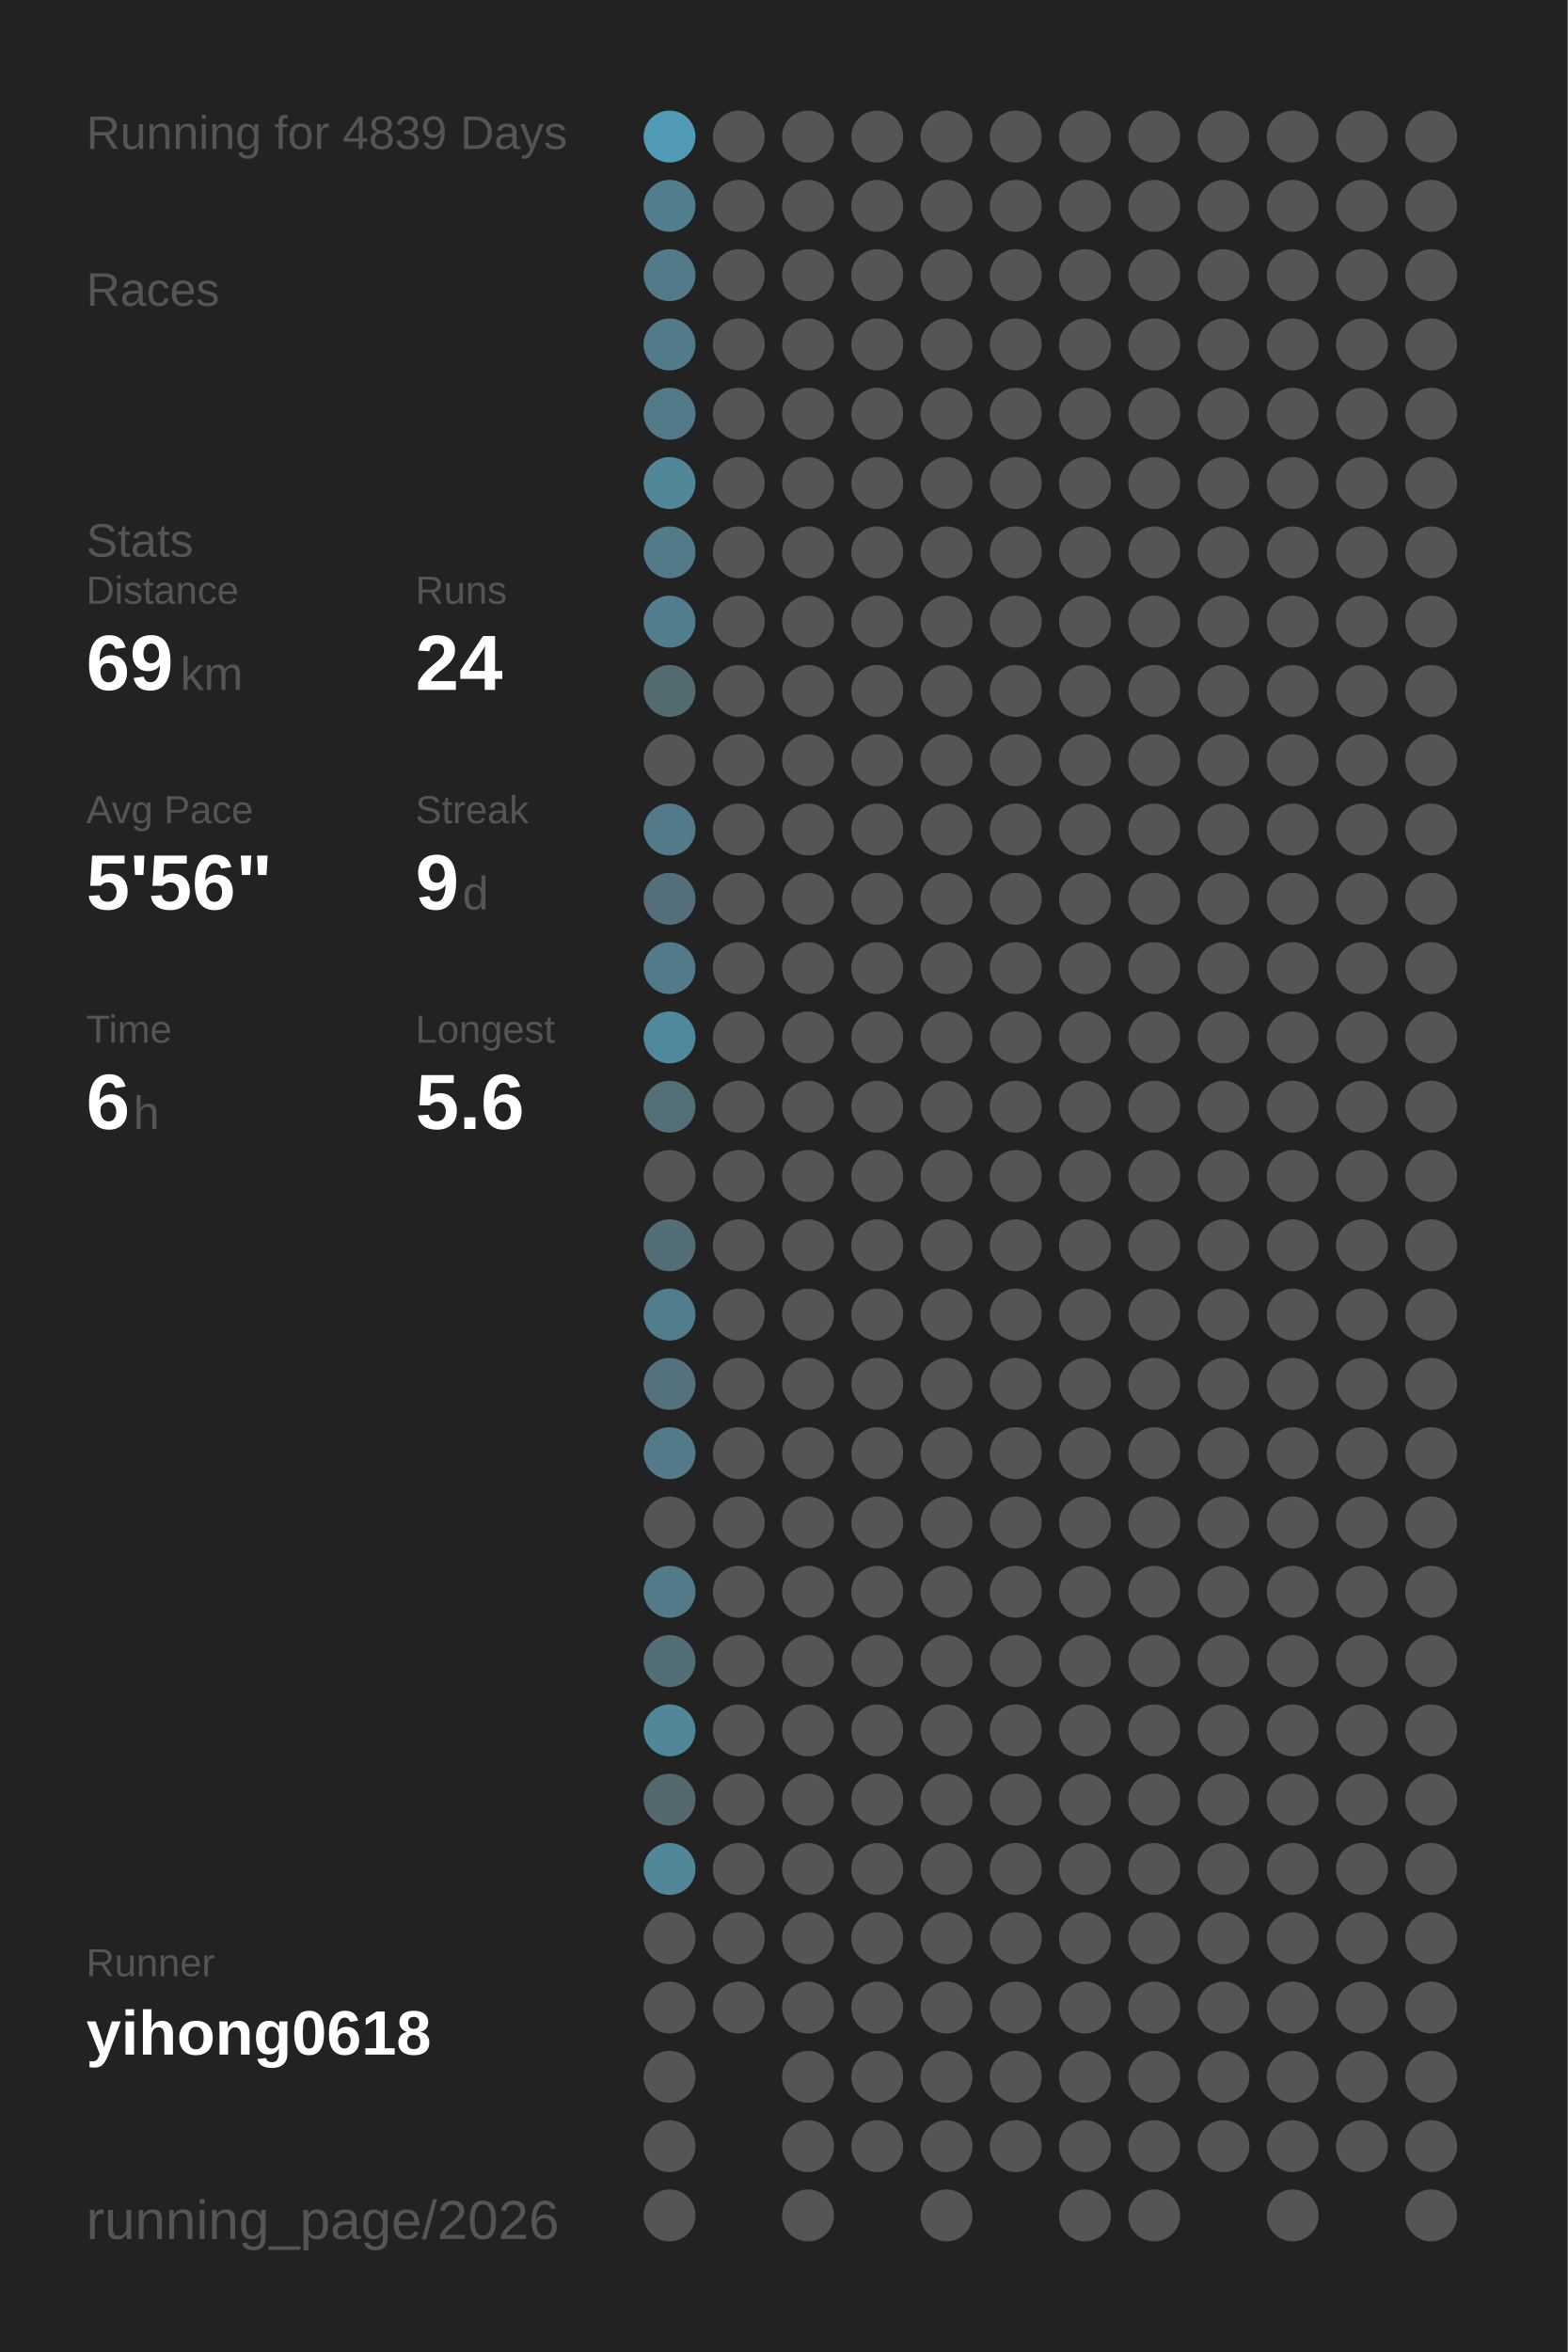
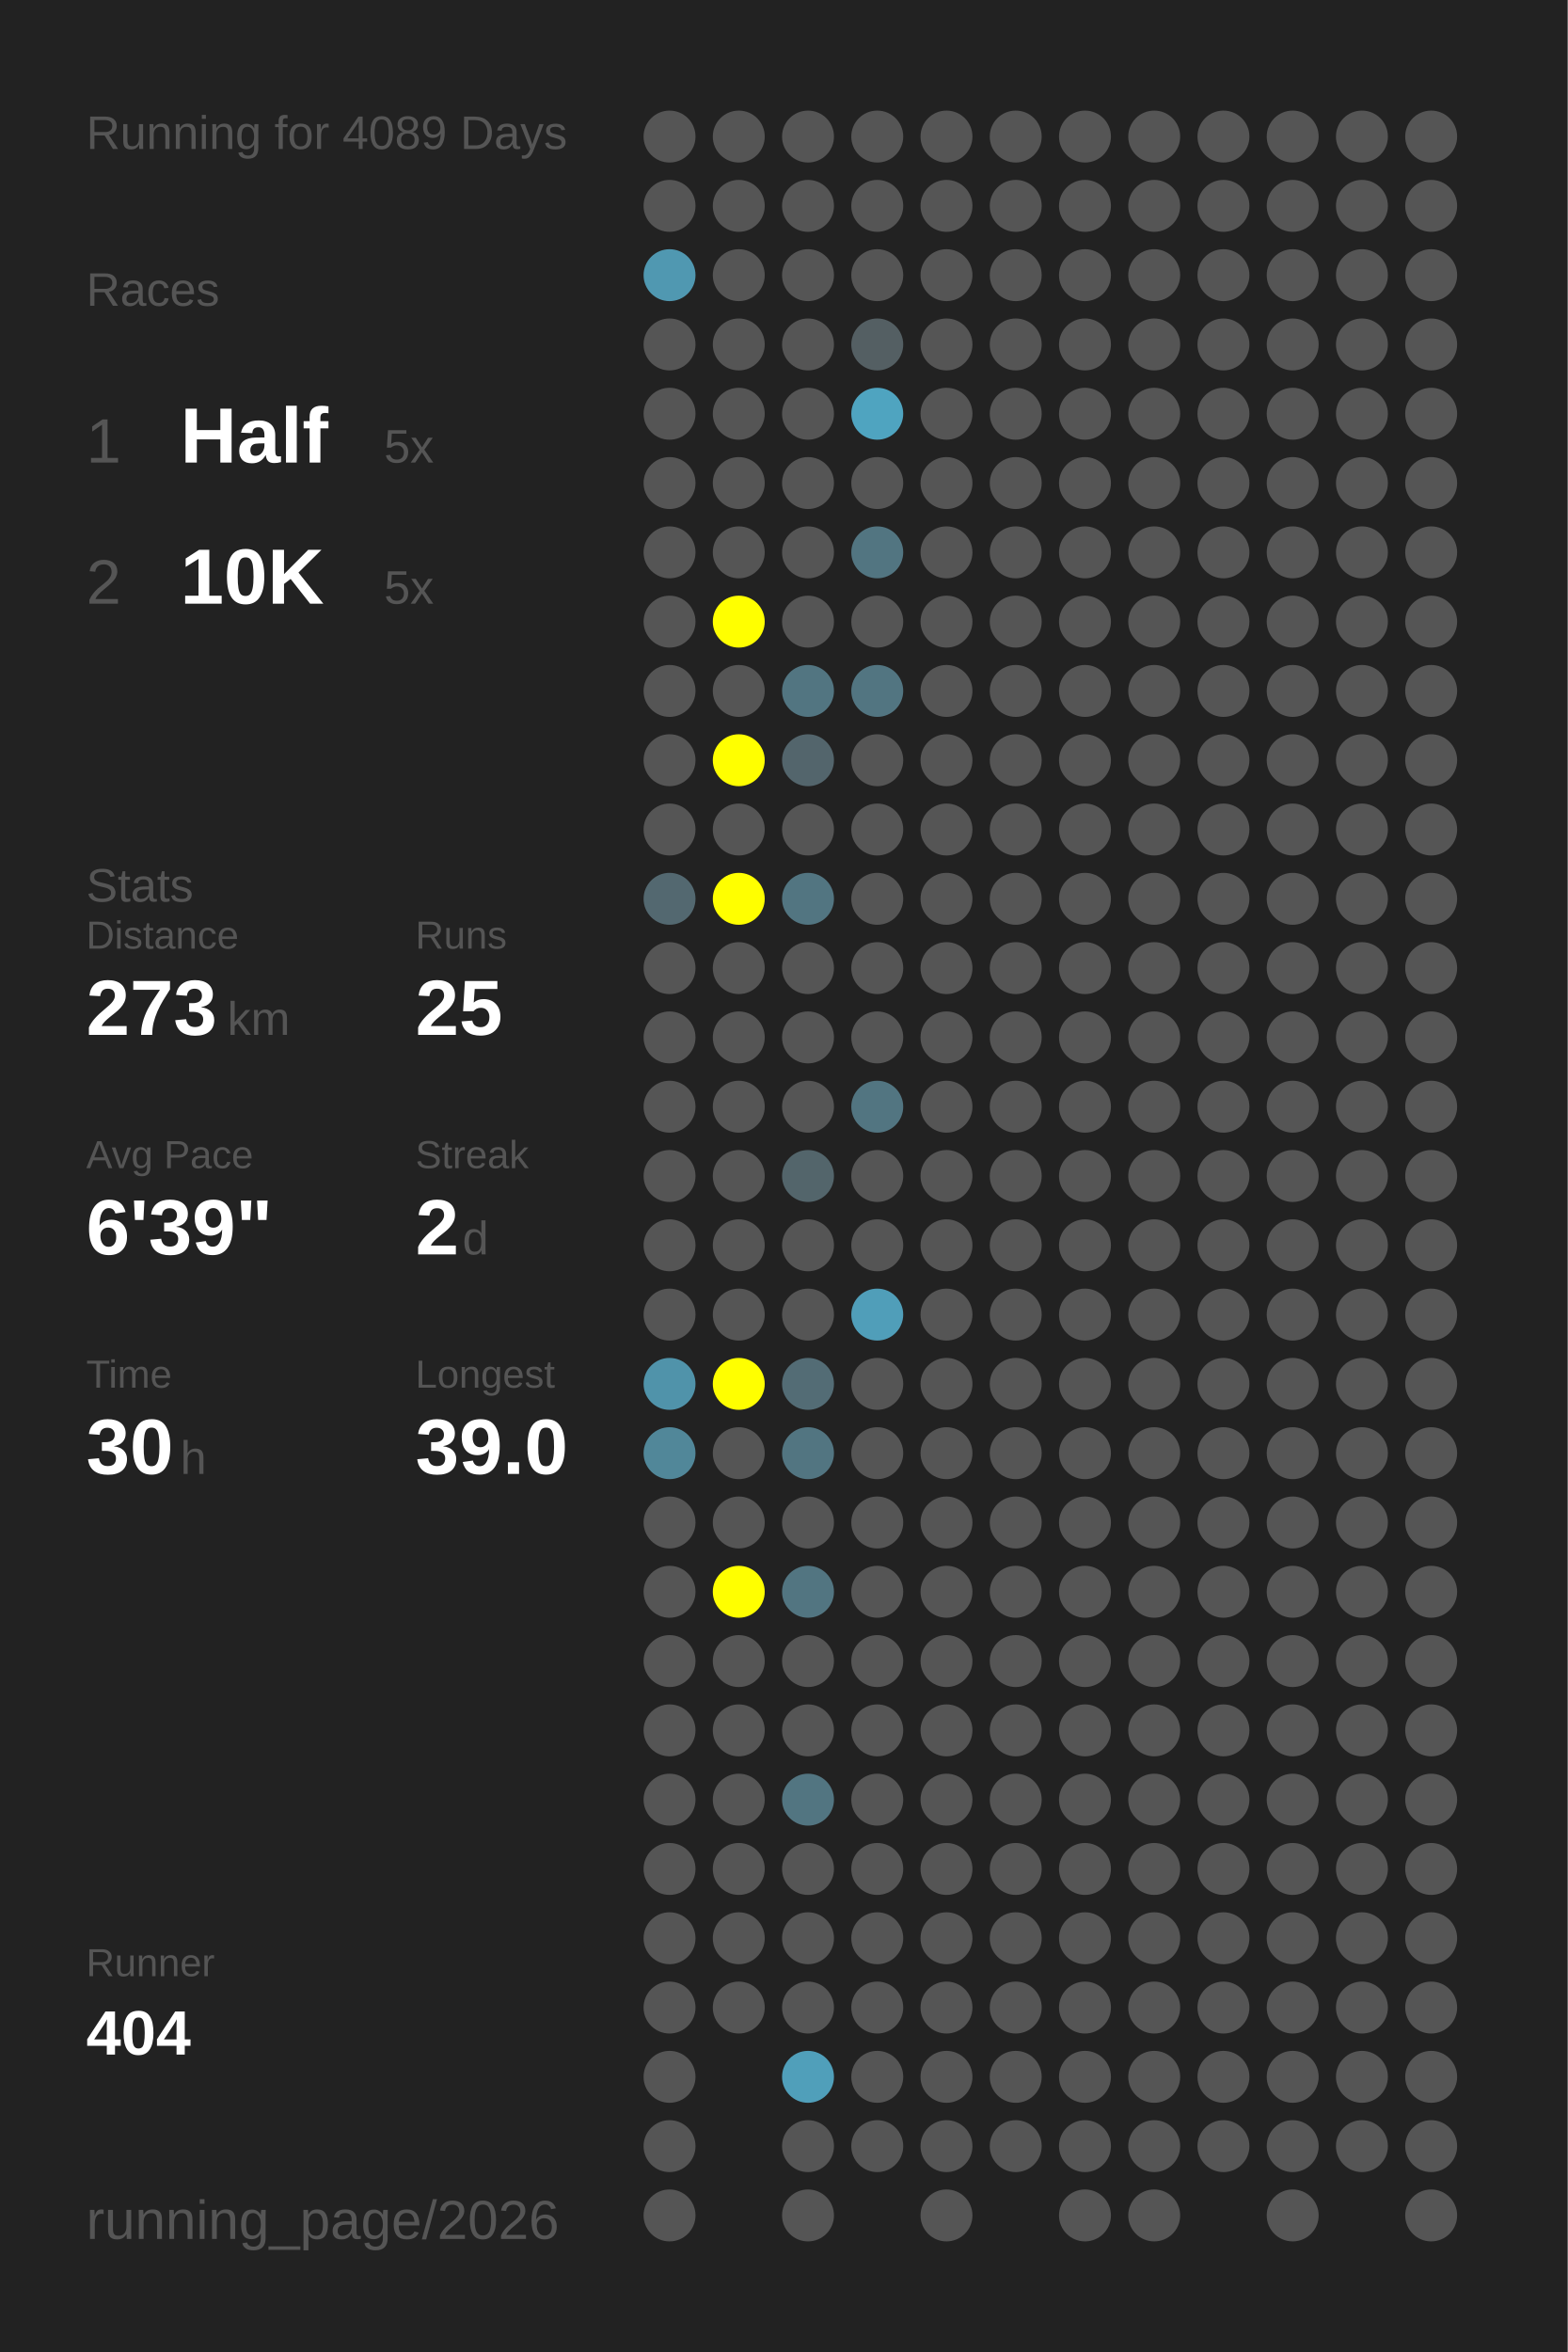
<svg xmlns="http://www.w3.org/2000/svg" baseProfile="full" height="300mm" version="1.1" viewBox="0,0,200,300" width="200mm">
  <defs />
  <rect fill="#222222" height="300" width="200" x="0" y="0" />
-   <text fill="#555555" style="font-size:6px; font-family:Arial;" x="11" y="19">Running for 4839 Days</text>
+   <text fill="#555555" style="font-size:6px; font-family:Arial;" x="11" y="19">Running for 4089 Days</text>
  <text fill="#555555" style="font-size:6px; font-family:Arial;" x="11" y="39">Races</text>
-   <text fill="#555555" style="font-size:6px; font-family:Arial;" x="11" y="71">Stats</text>
-   <text fill="#555555" style="font-size:5px; font-family:Arial;" x="11" y="77">Distance</text>
-   <text fill="#FFFFFF" style="font-size:10px; font-family:Arial; font-weight:bold;" x="11" y="88">69</text>
-   <text fill="#555555" style="font-size:6px; font-family:Arial;" x="23" y="88">km</text>
-   <text fill="#555555" style="font-size:5px; font-family:Arial;" x="53" y="77">Runs</text>
-   <text fill="#FFFFFF" style="font-size:10px; font-family:Arial; font-weight:bold;" x="53" y="88">24</text>
-   <text fill="#555555" style="font-size:5px; font-family:Arial;" x="11" y="105">Avg Pace</text>
-   <text fill="#FFFFFF" style="font-size:10px; font-family:Arial; font-weight:bold;" x="11" y="116">5'56"</text>
-   <text fill="#555555" style="font-size:5px; font-family:Arial;" x="53" y="105">Streak</text>
-   <text fill="#FFFFFF" style="font-size:10px; font-family:Arial; font-weight:bold;" x="53" y="116">9</text>
-   <text fill="#555555" style="font-size:6px; font-family:Arial;" x="59" y="116">d</text>
-   <text fill="#555555" style="font-size:5px; font-family:Arial;" x="11" y="133">Time</text>
-   <text fill="#FFFFFF" style="font-size:10px; font-family:Arial; font-weight:bold;" x="11" y="144">6</text>
-   <text fill="#555555" style="font-size:6px; font-family:Arial;" x="17" y="144">h</text>
-   <text fill="#555555" style="font-size:5px; font-family:Arial;" x="53" y="133">Longest</text>
-   <text fill="#FFFFFF" style="font-size:10px; font-family:Arial; font-weight:bold;" x="53" y="144">5.6</text>
+   <text fill="#555555" style="font-size:8px; font-family:Arial;" x="11" y="59">1</text>
+   <text fill="#FFFFFF" style="font-size:10px; font-family:Arial; font-weight:bold;" x="23" y="59">Half</text>
+   <text fill="#555555" style="font-size:6px; font-family:Arial;" x="49" y="59">5x</text>
+   <text fill="#555555" style="font-size:8px; font-family:Arial;" x="11" y="77">2</text>
+   <text fill="#FFFFFF" style="font-size:10px; font-family:Arial; font-weight:bold;" x="23" y="77">10K</text>
+   <text fill="#555555" style="font-size:6px; font-family:Arial;" x="49" y="77">5x</text>
+   <text fill="#555555" style="font-size:6px; font-family:Arial;" x="11" y="115">Stats</text>
+   <text fill="#555555" style="font-size:5px; font-family:Arial;" x="11" y="121">Distance</text>
+   <text fill="#FFFFFF" style="font-size:10px; font-family:Arial; font-weight:bold;" x="11" y="132">273</text>
+   <text fill="#555555" style="font-size:6px; font-family:Arial;" x="29" y="132">km</text>
+   <text fill="#555555" style="font-size:5px; font-family:Arial;" x="53" y="121">Runs</text>
+   <text fill="#FFFFFF" style="font-size:10px; font-family:Arial; font-weight:bold;" x="53" y="132">25</text>
+   <text fill="#555555" style="font-size:5px; font-family:Arial;" x="11" y="149">Avg Pace</text>
+   <text fill="#FFFFFF" style="font-size:10px; font-family:Arial; font-weight:bold;" x="11" y="160">6'39"</text>
+   <text fill="#555555" style="font-size:5px; font-family:Arial;" x="53" y="149">Streak</text>
+   <text fill="#FFFFFF" style="font-size:10px; font-family:Arial; font-weight:bold;" x="53" y="160">2</text>
+   <text fill="#555555" style="font-size:6px; font-family:Arial;" x="59" y="160">d</text>
+   <text fill="#555555" style="font-size:5px; font-family:Arial;" x="11" y="177">Time</text>
+   <text fill="#FFFFFF" style="font-size:10px; font-family:Arial; font-weight:bold;" x="11" y="188">30</text>
+   <text fill="#555555" style="font-size:6px; font-family:Arial;" x="23" y="188">h</text>
+   <text fill="#555555" style="font-size:5px; font-family:Arial;" x="53" y="177">Longest</text>
+   <text fill="#FFFFFF" style="font-size:10px; font-family:Arial; font-weight:bold;" x="53" y="188">39.0</text>
  <text fill="#555555" style="font-size:5px; font-family:Arial;" x="11" y="252.065">Runner</text>
-   <text fill="#FFFFFF" style="font-size:8px; font-family:Arial; font-weight:bold;" x="11" y="262.065">yihong0618</text>
+   <text fill="#FFFFFF" style="font-size:8px; font-family:Arial; font-weight:bold;" x="11" y="262.065">404</text>
  <text fill="#555555" style="font-size:7px; font-family:Arial;" x="11" y="285.581">running_page/2026</text>
-   <circle cx="85.417" cy="17.419" fill="#509ab3" r="3.312" />
-   <circle cx="85.417" cy="26.258" fill="#527f8e" r="3.312" />
-   <circle cx="85.417" cy="35.097" fill="#527a88" r="3.312" />
-   <circle cx="85.417" cy="43.935" fill="#527a88" r="3.312" />
-   <circle cx="85.417" cy="52.774" fill="#527a88" r="3.312" />
-   <circle cx="85.417" cy="61.613" fill="#518799" r="3.312" />
-   <circle cx="85.417" cy="70.452" fill="#527a88" r="3.312" />
-   <circle cx="85.417" cy="79.29" fill="#527d8c" r="3.312" />
-   <circle cx="85.417" cy="88.129" fill="#536a71" r="3.312" />
+   <circle cx="85.417" cy="17.419" fill="#555555" r="3.312" />
+   <circle cx="85.417" cy="26.258" fill="#555555" r="3.312" />
+   <circle cx="85.417" cy="35.097" fill="#5098b1" r="3.312" />
+   <circle cx="85.417" cy="43.935" fill="#555555" r="3.312" />
+   <circle cx="85.417" cy="52.774" fill="#555555" r="3.312" />
+   <circle cx="85.417" cy="61.613" fill="#555555" r="3.312" />
+   <circle cx="85.417" cy="70.452" fill="#555555" r="3.312" />
+   <circle cx="85.417" cy="79.29" fill="#555555" r="3.312" />
+   <circle cx="85.417" cy="88.129" fill="#555555" r="3.312" />
  <circle cx="85.417" cy="96.968" fill="#555555" r="3.312" />
-   <circle cx="85.417" cy="105.806" fill="#527a88" r="3.312" />
-   <circle cx="85.417" cy="114.645" fill="#536f79" r="3.312" />
-   <circle cx="85.417" cy="123.484" fill="#527a88" r="3.312" />
-   <circle cx="85.417" cy="132.323" fill="#51899c" r="3.312" />
-   <circle cx="85.417" cy="141.161" fill="#536f78" r="3.312" />
+   <circle cx="85.417" cy="105.806" fill="#555555" r="3.312" />
+   <circle cx="85.417" cy="114.645" fill="#536870" r="3.312" />
+   <circle cx="85.417" cy="123.484" fill="#555555" r="3.312" />
+   <circle cx="85.417" cy="132.323" fill="#555555" r="3.312" />
+   <circle cx="85.417" cy="141.161" fill="#555555" r="3.312" />
  <circle cx="85.417" cy="150" fill="#555555" r="3.312" />
-   <circle cx="85.417" cy="158.839" fill="#536e77" r="3.312" />
-   <circle cx="85.417" cy="167.677" fill="#527d8c" r="3.312" />
-   <circle cx="85.417" cy="176.516" fill="#53727d" r="3.312" />
-   <circle cx="85.417" cy="185.355" fill="#527a88" r="3.312" />
+   <circle cx="85.417" cy="158.839" fill="#555555" r="3.312" />
+   <circle cx="85.417" cy="167.677" fill="#555555" r="3.312" />
+   <circle cx="85.417" cy="176.516" fill="#5093aa" r="3.312" />
+   <circle cx="85.417" cy="185.355" fill="#518799" r="3.312" />
  <circle cx="85.417" cy="194.194" fill="#555555" r="3.312" />
-   <circle cx="85.417" cy="203.032" fill="#527a88" r="3.312" />
-   <circle cx="85.417" cy="211.871" fill="#536e77" r="3.312" />
-   <circle cx="85.417" cy="220.71" fill="#518799" r="3.312" />
-   <circle cx="85.417" cy="229.548" fill="#53686f" r="3.312" />
-   <circle cx="85.417" cy="238.387" fill="#518799" r="3.312" />
+   <circle cx="85.417" cy="203.032" fill="#555555" r="3.312" />
+   <circle cx="85.417" cy="211.871" fill="#555555" r="3.312" />
+   <circle cx="85.417" cy="220.71" fill="#555555" r="3.312" />
+   <circle cx="85.417" cy="229.548" fill="#555555" r="3.312" />
+   <circle cx="85.417" cy="238.387" fill="#555555" r="3.312" />
  <circle cx="85.417" cy="247.226" fill="#555555" r="3.312" />
  <circle cx="85.417" cy="256.065" fill="#555555" r="3.312" />
  <circle cx="85.417" cy="264.903" fill="#555555" r="3.312" />
  <circle cx="85.417" cy="273.742" fill="#555555" r="3.312" />
  <circle cx="85.417" cy="282.581" fill="#555555" r="3.312" />
  <circle cx="94.25" cy="17.419" fill="#555555" r="3.312" />
  <circle cx="94.25" cy="26.258" fill="#555555" r="3.312" />
  <circle cx="94.25" cy="35.097" fill="#555555" r="3.312" />
  <circle cx="94.25" cy="43.935" fill="#555555" r="3.312" />
  <circle cx="94.25" cy="52.774" fill="#555555" r="3.312" />
  <circle cx="94.25" cy="61.613" fill="#555555" r="3.312" />
  <circle cx="94.25" cy="70.452" fill="#555555" r="3.312" />
-   <circle cx="94.25" cy="79.29" fill="#555555" r="3.312" />
+   <circle cx="94.25" cy="79.29" fill="#FFFF00" r="3.312" />
  <circle cx="94.25" cy="88.129" fill="#555555" r="3.312" />
-   <circle cx="94.25" cy="96.968" fill="#555555" r="3.312" />
+   <circle cx="94.25" cy="96.968" fill="#FFFF00" r="3.312" />
  <circle cx="94.25" cy="105.806" fill="#555555" r="3.312" />
-   <circle cx="94.25" cy="114.645" fill="#555555" r="3.312" />
+   <circle cx="94.25" cy="114.645" fill="#FFFF00" r="3.312" />
  <circle cx="94.25" cy="123.484" fill="#555555" r="3.312" />
  <circle cx="94.25" cy="132.323" fill="#555555" r="3.312" />
  <circle cx="94.25" cy="141.161" fill="#555555" r="3.312" />
  <circle cx="94.25" cy="150" fill="#555555" r="3.312" />
  <circle cx="94.25" cy="158.839" fill="#555555" r="3.312" />
  <circle cx="94.25" cy="167.677" fill="#555555" r="3.312" />
-   <circle cx="94.25" cy="176.516" fill="#555555" r="3.312" />
+   <circle cx="94.25" cy="176.516" fill="#FFFF00" r="3.312" />
  <circle cx="94.25" cy="185.355" fill="#555555" r="3.312" />
  <circle cx="94.25" cy="194.194" fill="#555555" r="3.312" />
-   <circle cx="94.25" cy="203.032" fill="#555555" r="3.312" />
+   <circle cx="94.25" cy="203.032" fill="#FFFF00" r="3.312" />
  <circle cx="94.25" cy="211.871" fill="#555555" r="3.312" />
  <circle cx="94.25" cy="220.71" fill="#555555" r="3.312" />
  <circle cx="94.25" cy="229.548" fill="#555555" r="3.312" />
  <circle cx="94.25" cy="238.387" fill="#555555" r="3.312" />
  <circle cx="94.25" cy="247.226" fill="#555555" r="3.312" />
  <circle cx="94.25" cy="256.065" fill="#555555" r="3.312" />
  <circle cx="103.083" cy="17.419" fill="#555555" r="3.312" />
  <circle cx="103.083" cy="26.258" fill="#555555" r="3.312" />
  <circle cx="103.083" cy="35.097" fill="#555555" r="3.312" />
  <circle cx="103.083" cy="43.935" fill="#555555" r="3.312" />
  <circle cx="103.083" cy="52.774" fill="#555555" r="3.312" />
  <circle cx="103.083" cy="61.613" fill="#555555" r="3.312" />
  <circle cx="103.083" cy="70.452" fill="#555555" r="3.312" />
  <circle cx="103.083" cy="79.29" fill="#555555" r="3.312" />
-   <circle cx="103.083" cy="88.129" fill="#555555" r="3.312" />
-   <circle cx="103.083" cy="96.968" fill="#555555" r="3.312" />
+   <circle cx="103.083" cy="88.129" fill="#527581" r="3.312" />
+   <circle cx="103.083" cy="96.968" fill="#53656c" r="3.312" />
  <circle cx="103.083" cy="105.806" fill="#555555" r="3.312" />
-   <circle cx="103.083" cy="114.645" fill="#555555" r="3.312" />
+   <circle cx="103.083" cy="114.645" fill="#527581" r="3.312" />
  <circle cx="103.083" cy="123.484" fill="#555555" r="3.312" />
  <circle cx="103.083" cy="132.323" fill="#555555" r="3.312" />
  <circle cx="103.083" cy="141.161" fill="#555555" r="3.312" />
-   <circle cx="103.083" cy="150" fill="#555555" r="3.312" />
+   <circle cx="103.083" cy="150" fill="#53656b" r="3.312" />
  <circle cx="103.083" cy="158.839" fill="#555555" r="3.312" />
  <circle cx="103.083" cy="167.677" fill="#555555" r="3.312" />
-   <circle cx="103.083" cy="176.516" fill="#555555" r="3.312" />
-   <circle cx="103.083" cy="185.355" fill="#555555" r="3.312" />
+   <circle cx="103.083" cy="176.516" fill="#536c75" r="3.312" />
+   <circle cx="103.083" cy="185.355" fill="#527581" r="3.312" />
  <circle cx="103.083" cy="194.194" fill="#555555" r="3.312" />
-   <circle cx="103.083" cy="203.032" fill="#555555" r="3.312" />
+   <circle cx="103.083" cy="203.032" fill="#527581" r="3.312" />
  <circle cx="103.083" cy="211.871" fill="#555555" r="3.312" />
  <circle cx="103.083" cy="220.71" fill="#555555" r="3.312" />
-   <circle cx="103.083" cy="229.548" fill="#555555" r="3.312" />
+   <circle cx="103.083" cy="229.548" fill="#527581" r="3.312" />
  <circle cx="103.083" cy="238.387" fill="#555555" r="3.312" />
  <circle cx="103.083" cy="247.226" fill="#555555" r="3.312" />
  <circle cx="103.083" cy="256.065" fill="#555555" r="3.312" />
-   <circle cx="103.083" cy="264.903" fill="#555555" r="3.312" />
+   <circle cx="103.083" cy="264.903" fill="#509fba" r="3.312" />
  <circle cx="103.083" cy="273.742" fill="#555555" r="3.312" />
  <circle cx="103.083" cy="282.581" fill="#555555" r="3.312" />
  <circle cx="111.917" cy="17.419" fill="#555555" r="3.312" />
  <circle cx="111.917" cy="26.258" fill="#555555" r="3.312" />
  <circle cx="111.917" cy="35.097" fill="#555555" r="3.312" />
-   <circle cx="111.917" cy="43.935" fill="#555555" r="3.312" />
-   <circle cx="111.917" cy="52.774" fill="#555555" r="3.312" />
+   <circle cx="111.917" cy="43.935" fill="#545f63" r="3.312" />
+   <circle cx="111.917" cy="52.774" fill="#4fa4c0" r="3.312" />
  <circle cx="111.917" cy="61.613" fill="#555555" r="3.312" />
-   <circle cx="111.917" cy="70.452" fill="#555555" r="3.312" />
+   <circle cx="111.917" cy="70.452" fill="#527581" r="3.312" />
  <circle cx="111.917" cy="79.29" fill="#555555" r="3.312" />
-   <circle cx="111.917" cy="88.129" fill="#555555" r="3.312" />
+   <circle cx="111.917" cy="88.129" fill="#527581" r="3.312" />
  <circle cx="111.917" cy="96.968" fill="#555555" r="3.312" />
  <circle cx="111.917" cy="105.806" fill="#555555" r="3.312" />
  <circle cx="111.917" cy="114.645" fill="#555555" r="3.312" />
  <circle cx="111.917" cy="123.484" fill="#555555" r="3.312" />
  <circle cx="111.917" cy="132.323" fill="#555555" r="3.312" />
-   <circle cx="111.917" cy="141.161" fill="#555555" r="3.312" />
+   <circle cx="111.917" cy="141.161" fill="#527581" r="3.312" />
  <circle cx="111.917" cy="150" fill="#555555" r="3.312" />
  <circle cx="111.917" cy="158.839" fill="#555555" r="3.312" />
-   <circle cx="111.917" cy="167.677" fill="#555555" r="3.312" />
+   <circle cx="111.917" cy="167.677" fill="#509eb9" r="3.312" />
  <circle cx="111.917" cy="176.516" fill="#555555" r="3.312" />
  <circle cx="111.917" cy="185.355" fill="#555555" r="3.312" />
  <circle cx="111.917" cy="194.194" fill="#555555" r="3.312" />
  <circle cx="111.917" cy="203.032" fill="#555555" r="3.312" />
  <circle cx="111.917" cy="211.871" fill="#555555" r="3.312" />
  <circle cx="111.917" cy="220.71" fill="#555555" r="3.312" />
  <circle cx="111.917" cy="229.548" fill="#555555" r="3.312" />
  <circle cx="111.917" cy="238.387" fill="#555555" r="3.312" />
  <circle cx="111.917" cy="247.226" fill="#555555" r="3.312" />
  <circle cx="111.917" cy="256.065" fill="#555555" r="3.312" />
  <circle cx="111.917" cy="264.903" fill="#555555" r="3.312" />
  <circle cx="111.917" cy="273.742" fill="#555555" r="3.312" />
  <circle cx="120.75" cy="17.419" fill="#555555" r="3.312" />
  <circle cx="120.75" cy="26.258" fill="#555555" r="3.312" />
  <circle cx="120.75" cy="35.097" fill="#555555" r="3.312" />
  <circle cx="120.75" cy="43.935" fill="#555555" r="3.312" />
  <circle cx="120.75" cy="52.774" fill="#555555" r="3.312" />
  <circle cx="120.75" cy="61.613" fill="#555555" r="3.312" />
  <circle cx="120.75" cy="70.452" fill="#555555" r="3.312" />
  <circle cx="120.75" cy="79.29" fill="#555555" r="3.312" />
  <circle cx="120.75" cy="88.129" fill="#555555" r="3.312" />
  <circle cx="120.75" cy="96.968" fill="#555555" r="3.312" />
  <circle cx="120.75" cy="105.806" fill="#555555" r="3.312" />
  <circle cx="120.75" cy="114.645" fill="#555555" r="3.312" />
  <circle cx="120.75" cy="123.484" fill="#555555" r="3.312" />
  <circle cx="120.75" cy="132.323" fill="#555555" r="3.312" />
  <circle cx="120.75" cy="141.161" fill="#555555" r="3.312" />
  <circle cx="120.75" cy="150" fill="#555555" r="3.312" />
  <circle cx="120.75" cy="158.839" fill="#555555" r="3.312" />
  <circle cx="120.75" cy="167.677" fill="#555555" r="3.312" />
  <circle cx="120.75" cy="176.516" fill="#555555" r="3.312" />
  <circle cx="120.75" cy="185.355" fill="#555555" r="3.312" />
  <circle cx="120.75" cy="194.194" fill="#555555" r="3.312" />
  <circle cx="120.75" cy="203.032" fill="#555555" r="3.312" />
  <circle cx="120.75" cy="211.871" fill="#555555" r="3.312" />
  <circle cx="120.75" cy="220.71" fill="#555555" r="3.312" />
  <circle cx="120.75" cy="229.548" fill="#555555" r="3.312" />
  <circle cx="120.75" cy="238.387" fill="#555555" r="3.312" />
  <circle cx="120.75" cy="247.226" fill="#555555" r="3.312" />
  <circle cx="120.75" cy="256.065" fill="#555555" r="3.312" />
  <circle cx="120.75" cy="264.903" fill="#555555" r="3.312" />
  <circle cx="120.75" cy="273.742" fill="#555555" r="3.312" />
  <circle cx="120.75" cy="282.581" fill="#555555" r="3.312" />
  <circle cx="129.583" cy="17.419" fill="#555555" r="3.312" />
  <circle cx="129.583" cy="26.258" fill="#555555" r="3.312" />
  <circle cx="129.583" cy="35.097" fill="#555555" r="3.312" />
  <circle cx="129.583" cy="43.935" fill="#555555" r="3.312" />
  <circle cx="129.583" cy="52.774" fill="#555555" r="3.312" />
  <circle cx="129.583" cy="61.613" fill="#555555" r="3.312" />
  <circle cx="129.583" cy="70.452" fill="#555555" r="3.312" />
  <circle cx="129.583" cy="79.29" fill="#555555" r="3.312" />
  <circle cx="129.583" cy="88.129" fill="#555555" r="3.312" />
  <circle cx="129.583" cy="96.968" fill="#555555" r="3.312" />
  <circle cx="129.583" cy="105.806" fill="#555555" r="3.312" />
  <circle cx="129.583" cy="114.645" fill="#555555" r="3.312" />
  <circle cx="129.583" cy="123.484" fill="#555555" r="3.312" />
  <circle cx="129.583" cy="132.323" fill="#555555" r="3.312" />
  <circle cx="129.583" cy="141.161" fill="#555555" r="3.312" />
  <circle cx="129.583" cy="150" fill="#555555" r="3.312" />
  <circle cx="129.583" cy="158.839" fill="#555555" r="3.312" />
  <circle cx="129.583" cy="167.677" fill="#555555" r="3.312" />
  <circle cx="129.583" cy="176.516" fill="#555555" r="3.312" />
  <circle cx="129.583" cy="185.355" fill="#555555" r="3.312" />
  <circle cx="129.583" cy="194.194" fill="#555555" r="3.312" />
  <circle cx="129.583" cy="203.032" fill="#555555" r="3.312" />
  <circle cx="129.583" cy="211.871" fill="#555555" r="3.312" />
  <circle cx="129.583" cy="220.71" fill="#555555" r="3.312" />
  <circle cx="129.583" cy="229.548" fill="#555555" r="3.312" />
  <circle cx="129.583" cy="238.387" fill="#555555" r="3.312" />
  <circle cx="129.583" cy="247.226" fill="#555555" r="3.312" />
  <circle cx="129.583" cy="256.065" fill="#555555" r="3.312" />
  <circle cx="129.583" cy="264.903" fill="#555555" r="3.312" />
  <circle cx="129.583" cy="273.742" fill="#555555" r="3.312" />
  <circle cx="138.417" cy="17.419" fill="#555555" r="3.312" />
  <circle cx="138.417" cy="26.258" fill="#555555" r="3.312" />
  <circle cx="138.417" cy="35.097" fill="#555555" r="3.312" />
  <circle cx="138.417" cy="43.935" fill="#555555" r="3.312" />
  <circle cx="138.417" cy="52.774" fill="#555555" r="3.312" />
  <circle cx="138.417" cy="61.613" fill="#555555" r="3.312" />
  <circle cx="138.417" cy="70.452" fill="#555555" r="3.312" />
  <circle cx="138.417" cy="79.29" fill="#555555" r="3.312" />
  <circle cx="138.417" cy="88.129" fill="#555555" r="3.312" />
  <circle cx="138.417" cy="96.968" fill="#555555" r="3.312" />
  <circle cx="138.417" cy="105.806" fill="#555555" r="3.312" />
  <circle cx="138.417" cy="114.645" fill="#555555" r="3.312" />
  <circle cx="138.417" cy="123.484" fill="#555555" r="3.312" />
  <circle cx="138.417" cy="132.323" fill="#555555" r="3.312" />
  <circle cx="138.417" cy="141.161" fill="#555555" r="3.312" />
  <circle cx="138.417" cy="150" fill="#555555" r="3.312" />
  <circle cx="138.417" cy="158.839" fill="#555555" r="3.312" />
  <circle cx="138.417" cy="167.677" fill="#555555" r="3.312" />
  <circle cx="138.417" cy="176.516" fill="#555555" r="3.312" />
  <circle cx="138.417" cy="185.355" fill="#555555" r="3.312" />
  <circle cx="138.417" cy="194.194" fill="#555555" r="3.312" />
  <circle cx="138.417" cy="203.032" fill="#555555" r="3.312" />
  <circle cx="138.417" cy="211.871" fill="#555555" r="3.312" />
  <circle cx="138.417" cy="220.71" fill="#555555" r="3.312" />
  <circle cx="138.417" cy="229.548" fill="#555555" r="3.312" />
  <circle cx="138.417" cy="238.387" fill="#555555" r="3.312" />
  <circle cx="138.417" cy="247.226" fill="#555555" r="3.312" />
  <circle cx="138.417" cy="256.065" fill="#555555" r="3.312" />
  <circle cx="138.417" cy="264.903" fill="#555555" r="3.312" />
  <circle cx="138.417" cy="273.742" fill="#555555" r="3.312" />
  <circle cx="138.417" cy="282.581" fill="#555555" r="3.312" />
  <circle cx="147.25" cy="17.419" fill="#555555" r="3.312" />
  <circle cx="147.25" cy="26.258" fill="#555555" r="3.312" />
  <circle cx="147.25" cy="35.097" fill="#555555" r="3.312" />
  <circle cx="147.25" cy="43.935" fill="#555555" r="3.312" />
  <circle cx="147.25" cy="52.774" fill="#555555" r="3.312" />
  <circle cx="147.25" cy="61.613" fill="#555555" r="3.312" />
  <circle cx="147.25" cy="70.452" fill="#555555" r="3.312" />
  <circle cx="147.25" cy="79.29" fill="#555555" r="3.312" />
  <circle cx="147.25" cy="88.129" fill="#555555" r="3.312" />
  <circle cx="147.25" cy="96.968" fill="#555555" r="3.312" />
  <circle cx="147.25" cy="105.806" fill="#555555" r="3.312" />
  <circle cx="147.25" cy="114.645" fill="#555555" r="3.312" />
  <circle cx="147.25" cy="123.484" fill="#555555" r="3.312" />
  <circle cx="147.25" cy="132.323" fill="#555555" r="3.312" />
  <circle cx="147.25" cy="141.161" fill="#555555" r="3.312" />
  <circle cx="147.25" cy="150" fill="#555555" r="3.312" />
  <circle cx="147.25" cy="158.839" fill="#555555" r="3.312" />
  <circle cx="147.25" cy="167.677" fill="#555555" r="3.312" />
  <circle cx="147.25" cy="176.516" fill="#555555" r="3.312" />
  <circle cx="147.25" cy="185.355" fill="#555555" r="3.312" />
  <circle cx="147.25" cy="194.194" fill="#555555" r="3.312" />
  <circle cx="147.25" cy="203.032" fill="#555555" r="3.312" />
  <circle cx="147.25" cy="211.871" fill="#555555" r="3.312" />
  <circle cx="147.25" cy="220.71" fill="#555555" r="3.312" />
  <circle cx="147.25" cy="229.548" fill="#555555" r="3.312" />
  <circle cx="147.25" cy="238.387" fill="#555555" r="3.312" />
  <circle cx="147.25" cy="247.226" fill="#555555" r="3.312" />
  <circle cx="147.25" cy="256.065" fill="#555555" r="3.312" />
  <circle cx="147.25" cy="264.903" fill="#555555" r="3.312" />
  <circle cx="147.25" cy="273.742" fill="#555555" r="3.312" />
  <circle cx="147.25" cy="282.581" fill="#555555" r="3.312" />
  <circle cx="156.083" cy="17.419" fill="#555555" r="3.312" />
  <circle cx="156.083" cy="26.258" fill="#555555" r="3.312" />
  <circle cx="156.083" cy="35.097" fill="#555555" r="3.312" />
  <circle cx="156.083" cy="43.935" fill="#555555" r="3.312" />
  <circle cx="156.083" cy="52.774" fill="#555555" r="3.312" />
  <circle cx="156.083" cy="61.613" fill="#555555" r="3.312" />
  <circle cx="156.083" cy="70.452" fill="#555555" r="3.312" />
  <circle cx="156.083" cy="79.29" fill="#555555" r="3.312" />
  <circle cx="156.083" cy="88.129" fill="#555555" r="3.312" />
  <circle cx="156.083" cy="96.968" fill="#555555" r="3.312" />
  <circle cx="156.083" cy="105.806" fill="#555555" r="3.312" />
  <circle cx="156.083" cy="114.645" fill="#555555" r="3.312" />
  <circle cx="156.083" cy="123.484" fill="#555555" r="3.312" />
  <circle cx="156.083" cy="132.323" fill="#555555" r="3.312" />
  <circle cx="156.083" cy="141.161" fill="#555555" r="3.312" />
  <circle cx="156.083" cy="150" fill="#555555" r="3.312" />
  <circle cx="156.083" cy="158.839" fill="#555555" r="3.312" />
  <circle cx="156.083" cy="167.677" fill="#555555" r="3.312" />
  <circle cx="156.083" cy="176.516" fill="#555555" r="3.312" />
  <circle cx="156.083" cy="185.355" fill="#555555" r="3.312" />
  <circle cx="156.083" cy="194.194" fill="#555555" r="3.312" />
  <circle cx="156.083" cy="203.032" fill="#555555" r="3.312" />
  <circle cx="156.083" cy="211.871" fill="#555555" r="3.312" />
  <circle cx="156.083" cy="220.71" fill="#555555" r="3.312" />
  <circle cx="156.083" cy="229.548" fill="#555555" r="3.312" />
  <circle cx="156.083" cy="238.387" fill="#555555" r="3.312" />
  <circle cx="156.083" cy="247.226" fill="#555555" r="3.312" />
  <circle cx="156.083" cy="256.065" fill="#555555" r="3.312" />
  <circle cx="156.083" cy="264.903" fill="#555555" r="3.312" />
  <circle cx="156.083" cy="273.742" fill="#555555" r="3.312" />
  <circle cx="164.917" cy="17.419" fill="#555555" r="3.312" />
  <circle cx="164.917" cy="26.258" fill="#555555" r="3.312" />
  <circle cx="164.917" cy="35.097" fill="#555555" r="3.312" />
  <circle cx="164.917" cy="43.935" fill="#555555" r="3.312" />
  <circle cx="164.917" cy="52.774" fill="#555555" r="3.312" />
  <circle cx="164.917" cy="61.613" fill="#555555" r="3.312" />
  <circle cx="164.917" cy="70.452" fill="#555555" r="3.312" />
  <circle cx="164.917" cy="79.29" fill="#555555" r="3.312" />
  <circle cx="164.917" cy="88.129" fill="#555555" r="3.312" />
  <circle cx="164.917" cy="96.968" fill="#555555" r="3.312" />
  <circle cx="164.917" cy="105.806" fill="#555555" r="3.312" />
  <circle cx="164.917" cy="114.645" fill="#555555" r="3.312" />
  <circle cx="164.917" cy="123.484" fill="#555555" r="3.312" />
  <circle cx="164.917" cy="132.323" fill="#555555" r="3.312" />
  <circle cx="164.917" cy="141.161" fill="#555555" r="3.312" />
  <circle cx="164.917" cy="150" fill="#555555" r="3.312" />
  <circle cx="164.917" cy="158.839" fill="#555555" r="3.312" />
  <circle cx="164.917" cy="167.677" fill="#555555" r="3.312" />
  <circle cx="164.917" cy="176.516" fill="#555555" r="3.312" />
  <circle cx="164.917" cy="185.355" fill="#555555" r="3.312" />
  <circle cx="164.917" cy="194.194" fill="#555555" r="3.312" />
  <circle cx="164.917" cy="203.032" fill="#555555" r="3.312" />
  <circle cx="164.917" cy="211.871" fill="#555555" r="3.312" />
  <circle cx="164.917" cy="220.71" fill="#555555" r="3.312" />
  <circle cx="164.917" cy="229.548" fill="#555555" r="3.312" />
  <circle cx="164.917" cy="238.387" fill="#555555" r="3.312" />
  <circle cx="164.917" cy="247.226" fill="#555555" r="3.312" />
  <circle cx="164.917" cy="256.065" fill="#555555" r="3.312" />
  <circle cx="164.917" cy="264.903" fill="#555555" r="3.312" />
  <circle cx="164.917" cy="273.742" fill="#555555" r="3.312" />
  <circle cx="164.917" cy="282.581" fill="#555555" r="3.312" />
  <circle cx="173.75" cy="17.419" fill="#555555" r="3.312" />
  <circle cx="173.75" cy="26.258" fill="#555555" r="3.312" />
  <circle cx="173.75" cy="35.097" fill="#555555" r="3.312" />
  <circle cx="173.75" cy="43.935" fill="#555555" r="3.312" />
  <circle cx="173.75" cy="52.774" fill="#555555" r="3.312" />
  <circle cx="173.75" cy="61.613" fill="#555555" r="3.312" />
  <circle cx="173.75" cy="70.452" fill="#555555" r="3.312" />
  <circle cx="173.75" cy="79.29" fill="#555555" r="3.312" />
  <circle cx="173.75" cy="88.129" fill="#555555" r="3.312" />
  <circle cx="173.75" cy="96.968" fill="#555555" r="3.312" />
  <circle cx="173.75" cy="105.806" fill="#555555" r="3.312" />
  <circle cx="173.75" cy="114.645" fill="#555555" r="3.312" />
  <circle cx="173.75" cy="123.484" fill="#555555" r="3.312" />
  <circle cx="173.75" cy="132.323" fill="#555555" r="3.312" />
  <circle cx="173.75" cy="141.161" fill="#555555" r="3.312" />
  <circle cx="173.75" cy="150" fill="#555555" r="3.312" />
  <circle cx="173.75" cy="158.839" fill="#555555" r="3.312" />
  <circle cx="173.75" cy="167.677" fill="#555555" r="3.312" />
  <circle cx="173.75" cy="176.516" fill="#555555" r="3.312" />
  <circle cx="173.75" cy="185.355" fill="#555555" r="3.312" />
  <circle cx="173.75" cy="194.194" fill="#555555" r="3.312" />
  <circle cx="173.75" cy="203.032" fill="#555555" r="3.312" />
  <circle cx="173.75" cy="211.871" fill="#555555" r="3.312" />
  <circle cx="173.75" cy="220.71" fill="#555555" r="3.312" />
  <circle cx="173.75" cy="229.548" fill="#555555" r="3.312" />
  <circle cx="173.75" cy="238.387" fill="#555555" r="3.312" />
  <circle cx="173.75" cy="247.226" fill="#555555" r="3.312" />
  <circle cx="173.75" cy="256.065" fill="#555555" r="3.312" />
  <circle cx="173.75" cy="264.903" fill="#555555" r="3.312" />
  <circle cx="173.75" cy="273.742" fill="#555555" r="3.312" />
  <circle cx="182.583" cy="17.419" fill="#555555" r="3.312" />
  <circle cx="182.583" cy="26.258" fill="#555555" r="3.312" />
  <circle cx="182.583" cy="35.097" fill="#555555" r="3.312" />
  <circle cx="182.583" cy="43.935" fill="#555555" r="3.312" />
  <circle cx="182.583" cy="52.774" fill="#555555" r="3.312" />
  <circle cx="182.583" cy="61.613" fill="#555555" r="3.312" />
  <circle cx="182.583" cy="70.452" fill="#555555" r="3.312" />
  <circle cx="182.583" cy="79.29" fill="#555555" r="3.312" />
  <circle cx="182.583" cy="88.129" fill="#555555" r="3.312" />
  <circle cx="182.583" cy="96.968" fill="#555555" r="3.312" />
  <circle cx="182.583" cy="105.806" fill="#555555" r="3.312" />
  <circle cx="182.583" cy="114.645" fill="#555555" r="3.312" />
  <circle cx="182.583" cy="123.484" fill="#555555" r="3.312" />
  <circle cx="182.583" cy="132.323" fill="#555555" r="3.312" />
  <circle cx="182.583" cy="141.161" fill="#555555" r="3.312" />
  <circle cx="182.583" cy="150" fill="#555555" r="3.312" />
  <circle cx="182.583" cy="158.839" fill="#555555" r="3.312" />
  <circle cx="182.583" cy="167.677" fill="#555555" r="3.312" />
  <circle cx="182.583" cy="176.516" fill="#555555" r="3.312" />
  <circle cx="182.583" cy="185.355" fill="#555555" r="3.312" />
  <circle cx="182.583" cy="194.194" fill="#555555" r="3.312" />
  <circle cx="182.583" cy="203.032" fill="#555555" r="3.312" />
  <circle cx="182.583" cy="211.871" fill="#555555" r="3.312" />
  <circle cx="182.583" cy="220.71" fill="#555555" r="3.312" />
  <circle cx="182.583" cy="229.548" fill="#555555" r="3.312" />
  <circle cx="182.583" cy="238.387" fill="#555555" r="3.312" />
  <circle cx="182.583" cy="247.226" fill="#555555" r="3.312" />
  <circle cx="182.583" cy="256.065" fill="#555555" r="3.312" />
  <circle cx="182.583" cy="264.903" fill="#555555" r="3.312" />
  <circle cx="182.583" cy="273.742" fill="#555555" r="3.312" />
  <circle cx="182.583" cy="282.581" fill="#555555" r="3.312" />
</svg>
